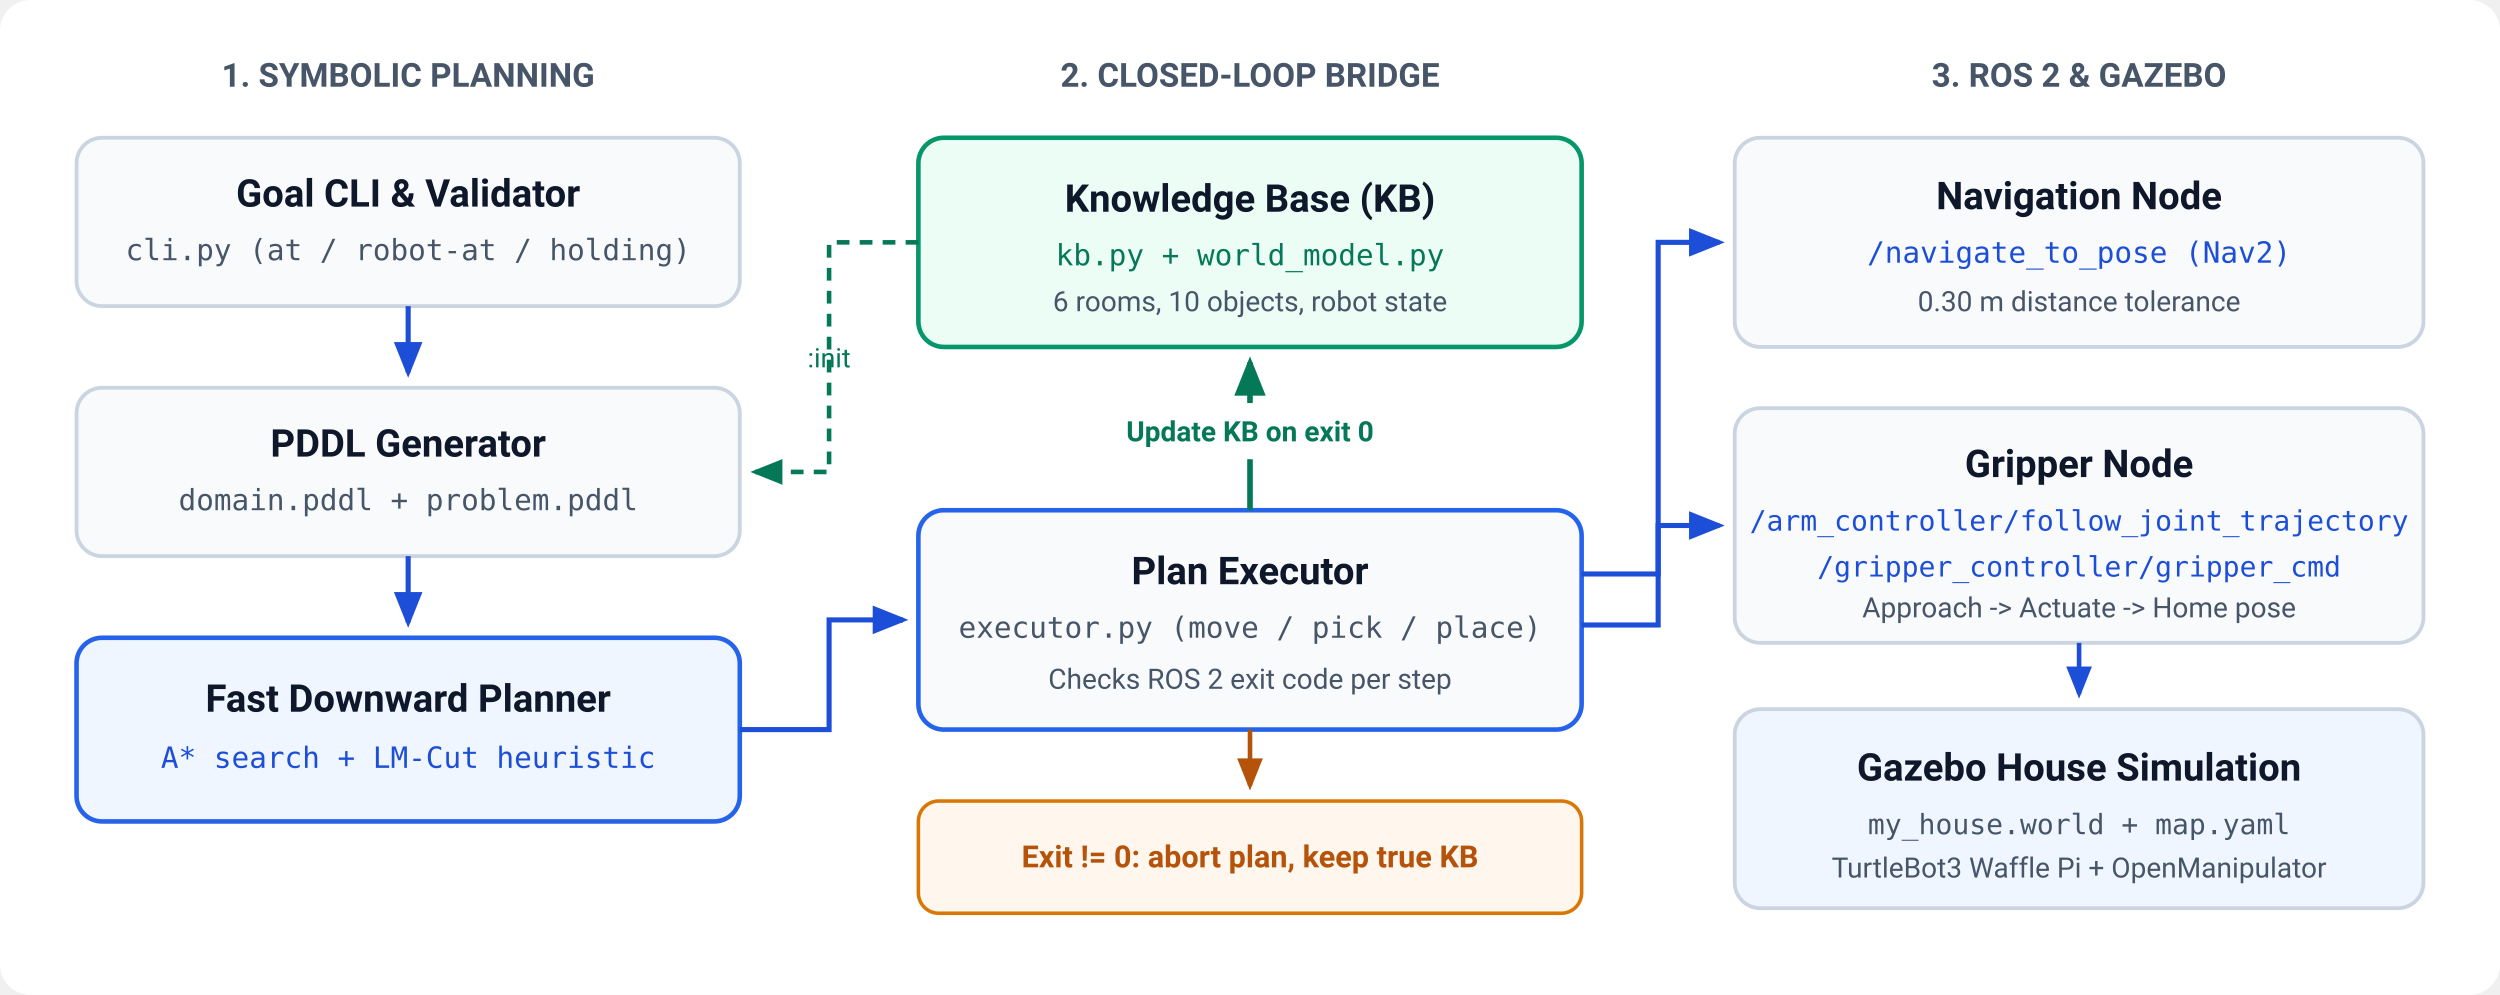
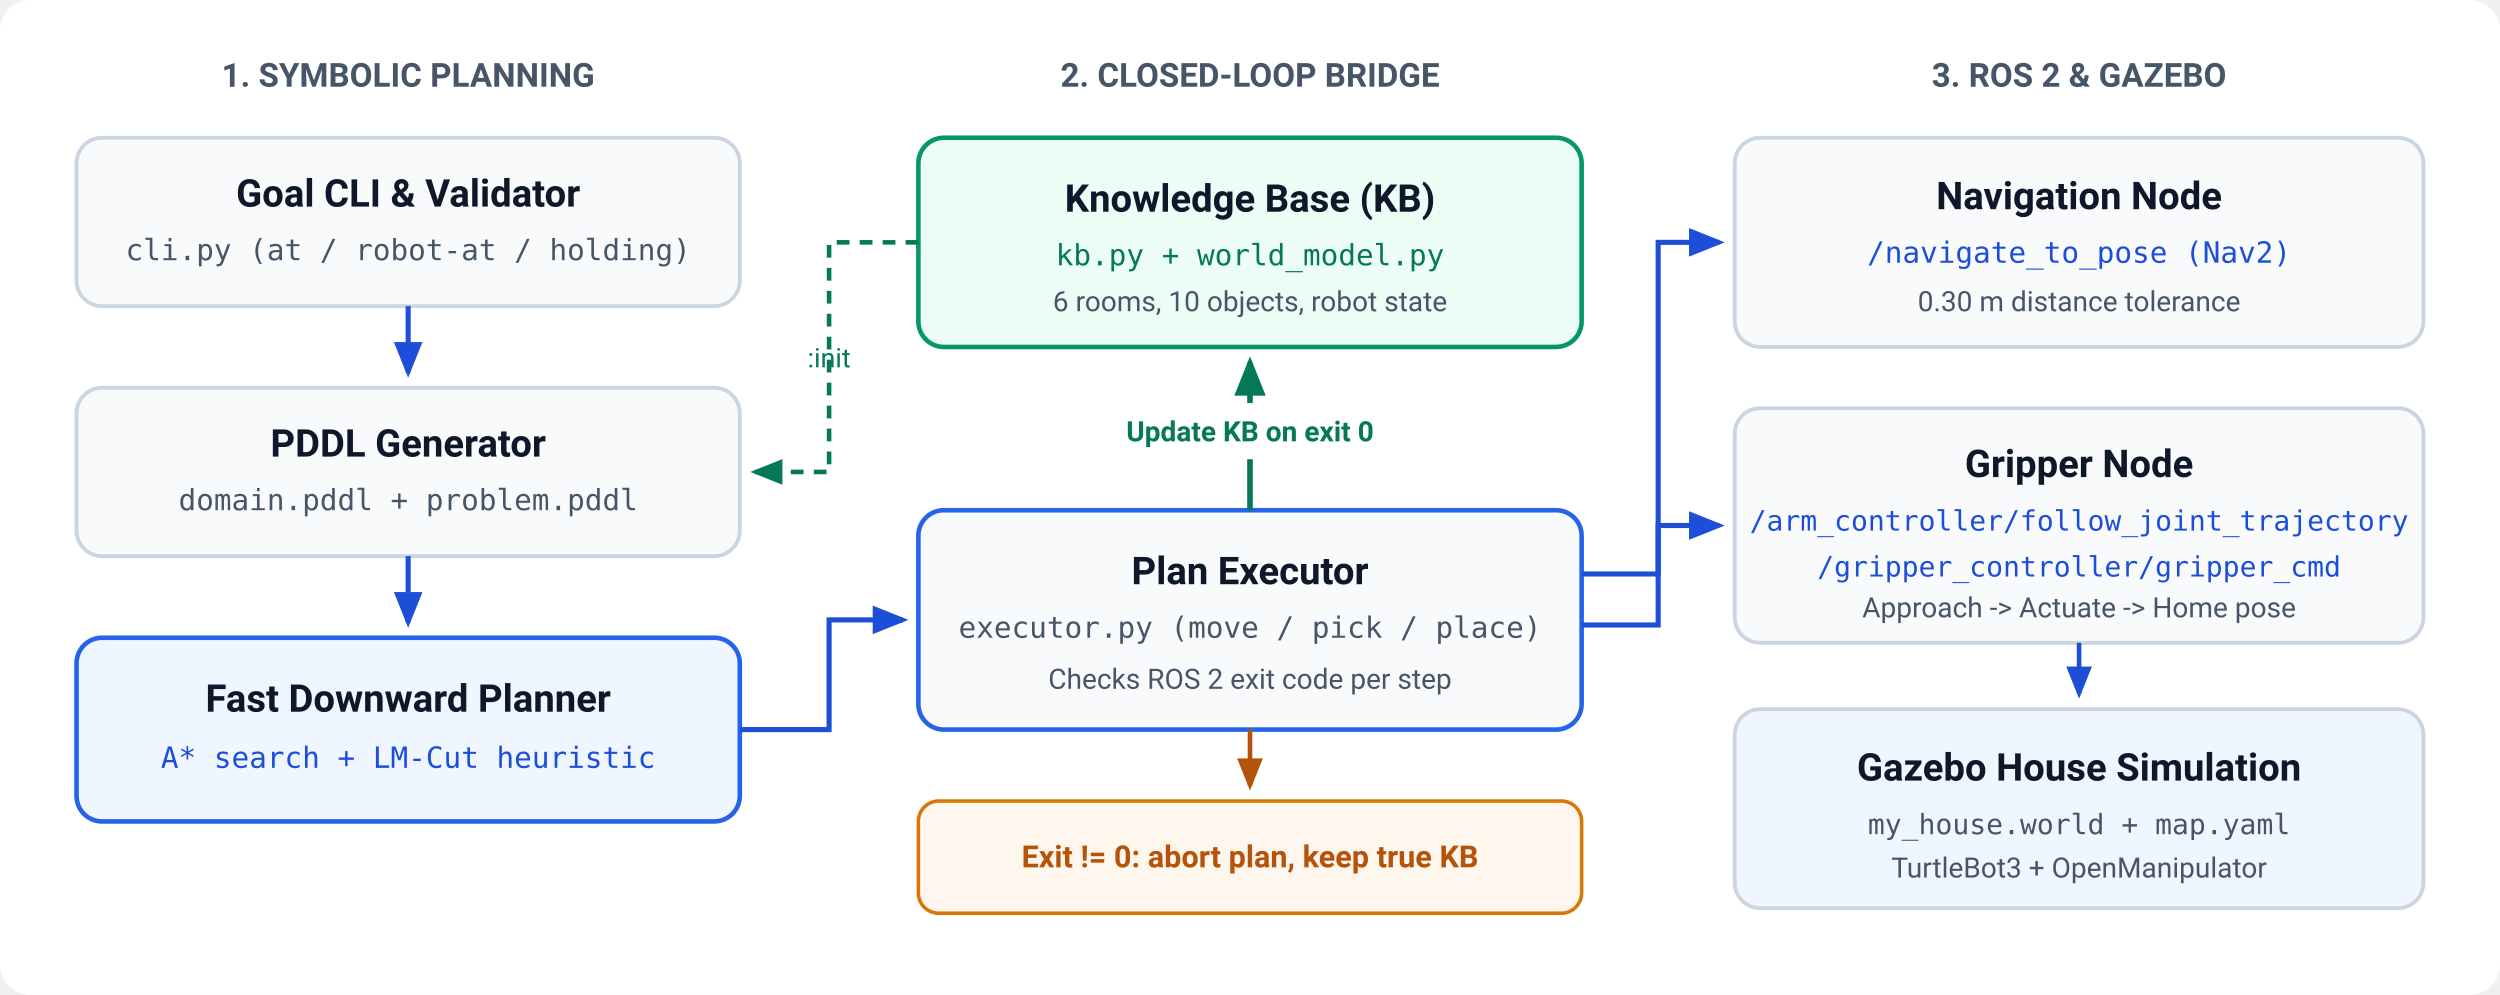
<svg xmlns="http://www.w3.org/2000/svg" viewBox="0 0 980 390" width="980" height="390" role="img" aria-label="Three-layer closed-loop system architecture from PDDL task planning to ROS 2 execution">
  <defs>
    <marker id="arrow-light" viewBox="0 0 10 10" refX="8.5" refY="5" markerWidth="7" markerHeight="7" orient="auto-start-reverse">
      <path d="M 0 1 L 10 5 L 0 9 z" fill="#1d4ed8" />
    </marker>
    <marker id="arrow-ok-light" viewBox="0 0 10 10" refX="8.5" refY="5" markerWidth="7" markerHeight="7" orient="auto-start-reverse">
      <path d="M 0 1 L 10 5 L 0 9 z" fill="#047857" />
    </marker>
    <marker id="arrow-warn-light" viewBox="0 0 10 10" refX="8.5" refY="5" markerWidth="7" markerHeight="7" orient="auto-start-reverse">
      <path d="M 0 1 L 10 5 L 0 9 z" fill="#b45309" />
    </marker>
  </defs>
  <rect width="980" height="390" rx="12" fill="#ffffff" />
  <text x="160" y="34" text-anchor="middle" font-family="ui-sans-serif, system-ui, -apple-system, &quot;Segoe UI&quot;, Roboto, sans-serif" font-size="13" font-weight="700" fill="#475569">1. SYMBOLIC PLANNING</text>
  <text x="490" y="34" text-anchor="middle" font-family="ui-sans-serif, system-ui, -apple-system, &quot;Segoe UI&quot;, Roboto, sans-serif" font-size="13" font-weight="700" fill="#475569">2. CLOSED-LOOP BRIDGE</text>
  <text x="815" y="34" text-anchor="middle" font-family="ui-sans-serif, system-ui, -apple-system, &quot;Segoe UI&quot;, Roboto, sans-serif" font-size="13" font-weight="700" fill="#475569">3. ROS 2 &amp; GAZEBO</text>
  <rect x="30" y="54" width="260" height="66" rx="10" fill="#f8fafc" stroke="#cbd5e1" stroke-width="1.5" />
  <text x="160" y="81" text-anchor="middle" font-family="ui-sans-serif, system-ui, -apple-system, &quot;Segoe UI&quot;, Roboto, sans-serif" font-size="15" font-weight="700" fill="#0f172a">Goal CLI &amp; Validator</text>
  <text x="160" y="102" text-anchor="middle" font-family="ui-monospace, SFMono-Regular, Menlo, Consolas, monospace" font-size="11.5" fill="#475569">cli.py (at / robot-at / holding)</text>
  <rect x="30" y="152" width="260" height="66" rx="10" fill="#f8fafc" stroke="#cbd5e1" stroke-width="1.5" />
  <text x="160" y="179" text-anchor="middle" font-family="ui-sans-serif, system-ui, -apple-system, &quot;Segoe UI&quot;, Roboto, sans-serif" font-size="15" font-weight="700" fill="#0f172a">PDDL Generator</text>
  <text x="160" y="200" text-anchor="middle" font-family="ui-monospace, SFMono-Regular, Menlo, Consolas, monospace" font-size="11.5" fill="#475569">domain.pddl + problem.pddl</text>
  <rect x="30" y="250" width="260" height="72" rx="10" fill="#eff6ff" stroke="#2563eb" stroke-width="1.8" />
  <text x="160" y="279" text-anchor="middle" font-family="ui-sans-serif, system-ui, -apple-system, &quot;Segoe UI&quot;, Roboto, sans-serif" font-size="15" font-weight="700" fill="#0f172a">Fast Downward Planner</text>
  <text x="160" y="301" text-anchor="middle" font-family="ui-monospace, SFMono-Regular, Menlo, Consolas, monospace" font-size="11.5" fill="#1d4ed8">A* search + LM-Cut heuristic</text>
  <rect x="360" y="54" width="260" height="82" rx="10" fill="#ecfdf5" stroke="#059669" stroke-width="1.8" />
  <text x="490" y="83" text-anchor="middle" font-family="ui-sans-serif, system-ui, -apple-system, &quot;Segoe UI&quot;, Roboto, sans-serif" font-size="15" font-weight="700" fill="#0f172a">Knowledge Base (KB)</text>
  <text x="490" y="104" text-anchor="middle" font-family="ui-monospace, SFMono-Regular, Menlo, Consolas, monospace" font-size="11.5" fill="#047857">kb.py + world_model.py</text>
  <text x="490" y="122" text-anchor="middle" font-family="ui-sans-serif, system-ui, -apple-system, &quot;Segoe UI&quot;, Roboto, sans-serif" font-size="11" fill="#475569">6 rooms, 10 objects, robot state</text>
  <rect x="360" y="200" width="260" height="86" rx="10" fill="#f8fafc" stroke="#2563eb" stroke-width="1.8" />
  <text x="490" y="229" text-anchor="middle" font-family="ui-sans-serif, system-ui, -apple-system, &quot;Segoe UI&quot;, Roboto, sans-serif" font-size="15" font-weight="700" fill="#0f172a">Plan Executor</text>
  <text x="490" y="250" text-anchor="middle" font-family="ui-monospace, SFMono-Regular, Menlo, Consolas, monospace" font-size="11.5" fill="#475569">executor.py (move / pick / place)</text>
  <text x="490" y="270" text-anchor="middle" font-family="ui-sans-serif, system-ui, -apple-system, &quot;Segoe UI&quot;, Roboto, sans-serif" font-size="11" fill="#475569">Checks ROS 2 exit code per step</text>
  <rect x="360" y="314" width="260" height="44" rx="8" fill="#fff7ed" stroke="#d97706" stroke-width="1.4" />
  <text x="490" y="340" text-anchor="middle" font-family="ui-sans-serif, system-ui, -apple-system, &quot;Segoe UI&quot;, Roboto, sans-serif" font-size="12" font-weight="600" fill="#b45309">Exit != 0: abort plan, keep true KB</text>
  <rect x="680" y="54" width="270" height="82" rx="10" fill="#f8fafc" stroke="#cbd5e1" stroke-width="1.5" />
  <text x="815" y="82" text-anchor="middle" font-family="ui-sans-serif, system-ui, -apple-system, &quot;Segoe UI&quot;, Roboto, sans-serif" font-size="15" font-weight="700" fill="#0f172a">Navigation Node</text>
  <text x="815" y="103" text-anchor="middle" font-family="ui-monospace, SFMono-Regular, Menlo, Consolas, monospace" font-size="11.5" fill="#1d4ed8">/navigate_to_pose (Nav2)</text>
  <text x="815" y="122" text-anchor="middle" font-family="ui-sans-serif, system-ui, -apple-system, &quot;Segoe UI&quot;, Roboto, sans-serif" font-size="11" fill="#475569">0.30 m distance tolerance</text>
  <rect x="680" y="160" width="270" height="92" rx="10" fill="#f8fafc" stroke="#cbd5e1" stroke-width="1.5" />
  <text x="815" y="187" text-anchor="middle" font-family="ui-sans-serif, system-ui, -apple-system, &quot;Segoe UI&quot;, Roboto, sans-serif" font-size="15" font-weight="700" fill="#0f172a">Gripper Node</text>
  <text x="815" y="208" text-anchor="middle" font-family="ui-monospace, SFMono-Regular, Menlo, Consolas, monospace" font-size="11" fill="#1d4ed8">/arm_controller/follow_joint_trajectory</text>
  <text x="815" y="226" text-anchor="middle" font-family="ui-monospace, SFMono-Regular, Menlo, Consolas, monospace" font-size="11" fill="#1d4ed8">/gripper_controller/gripper_cmd</text>
  <text x="815" y="242" text-anchor="middle" font-family="ui-sans-serif, system-ui, -apple-system, &quot;Segoe UI&quot;, Roboto, sans-serif" font-size="11" fill="#475569">Approach -&gt; Actuate -&gt; Home pose</text>
  <rect x="680" y="278" width="270" height="78" rx="10" fill="#eff6ff" stroke="#cbd5e1" stroke-width="1.5" />
  <text x="815" y="306" text-anchor="middle" font-family="ui-sans-serif, system-ui, -apple-system, &quot;Segoe UI&quot;, Roboto, sans-serif" font-size="15" font-weight="700" fill="#0f172a">Gazebo House Simulation</text>
  <text x="815" y="327" text-anchor="middle" font-family="ui-monospace, SFMono-Regular, Menlo, Consolas, monospace" font-size="11" fill="#475569">my_house.world + map.yaml</text>
-   <text x="815" y="344" text-anchor="middle" font-family="ui-sans-serif, system-ui, -apple-system, &quot;Segoe UI&quot;, Roboto, sans-serif" font-size="11" fill="#475569">TurtleBot3 Waffle Pi + OpenManipulator</text>
+   <text x="815" y="344" text-anchor="middle" font-family="ui-sans-serif, system-ui, -apple-system, &quot;Segoe UI&quot;, Roboto, sans-serif" font-size="11" fill="#475569">TurtleBot3 + OpenManipulator</text>
  <line x1="160" y1="120" x2="160" y2="146" stroke="#1d4ed8" stroke-width="2" marker-end="url(#arrow-light)" />
  <line x1="160" y1="218" x2="160" y2="244" stroke="#1d4ed8" stroke-width="2" marker-end="url(#arrow-light)" />
  <path d="M 360 95 L 325 95 L 325 185 L 296 185" fill="none" stroke="#047857" stroke-width="1.8" stroke-dasharray="5,4" marker-end="url(#arrow-ok-light)" />
  <text x="325" y="144" text-anchor="middle" font-family="ui-sans-serif, system-ui, -apple-system, &quot;Segoe UI&quot;, Roboto, sans-serif" font-size="10.5" fill="#047857">:init</text>
  <path d="M 290 286 L 325 286 L 325 243 L 354 243" fill="none" stroke="#1d4ed8" stroke-width="2" marker-end="url(#arrow-light)" />
  <path d="M 620 225 L 650 225 L 650 95 L 674 95" fill="none" stroke="#1d4ed8" stroke-width="2" marker-end="url(#arrow-light)" />
  <path d="M 620 245 L 650 245 L 650 206 L 674 206" fill="none" stroke="#1d4ed8" stroke-width="2" marker-end="url(#arrow-light)" />
  <line x1="815" y1="252" x2="815" y2="272" stroke="#1d4ed8" stroke-width="1.8" marker-end="url(#arrow-light)" />
  <line x1="490" y1="200" x2="490" y2="142" stroke="#047857" stroke-width="2.2" marker-end="url(#arrow-ok-light)" />
  <rect x="424" y="158" width="132" height="22" rx="4" fill="#ffffff" />
  <text x="490" y="173" text-anchor="middle" font-family="ui-sans-serif, system-ui, -apple-system, &quot;Segoe UI&quot;, Roboto, sans-serif" font-size="11" font-weight="600" fill="#047857">Update KB on exit 0</text>
  <line x1="490" y1="286" x2="490" y2="308" stroke="#b45309" stroke-width="1.8" marker-end="url(#arrow-warn-light)" />
</svg>
